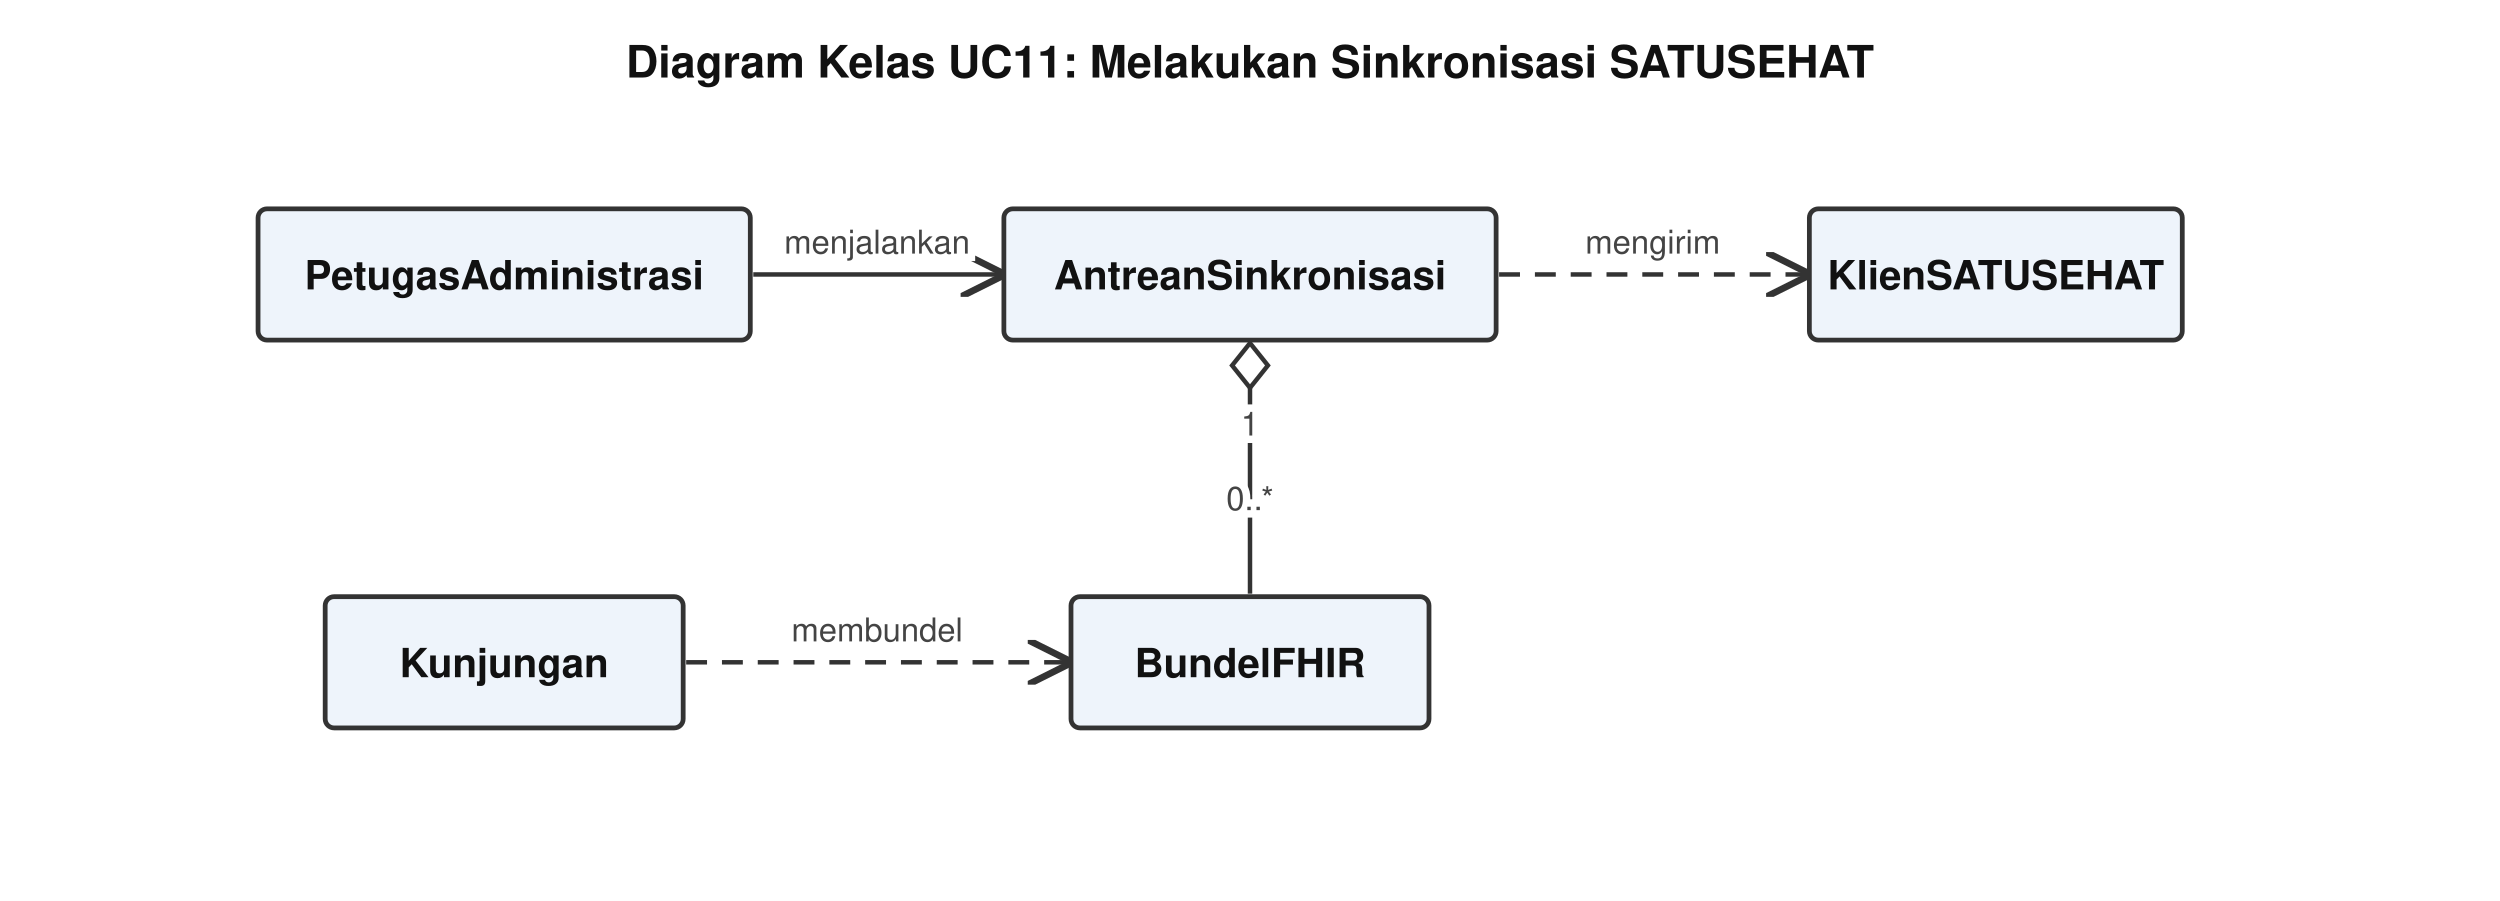
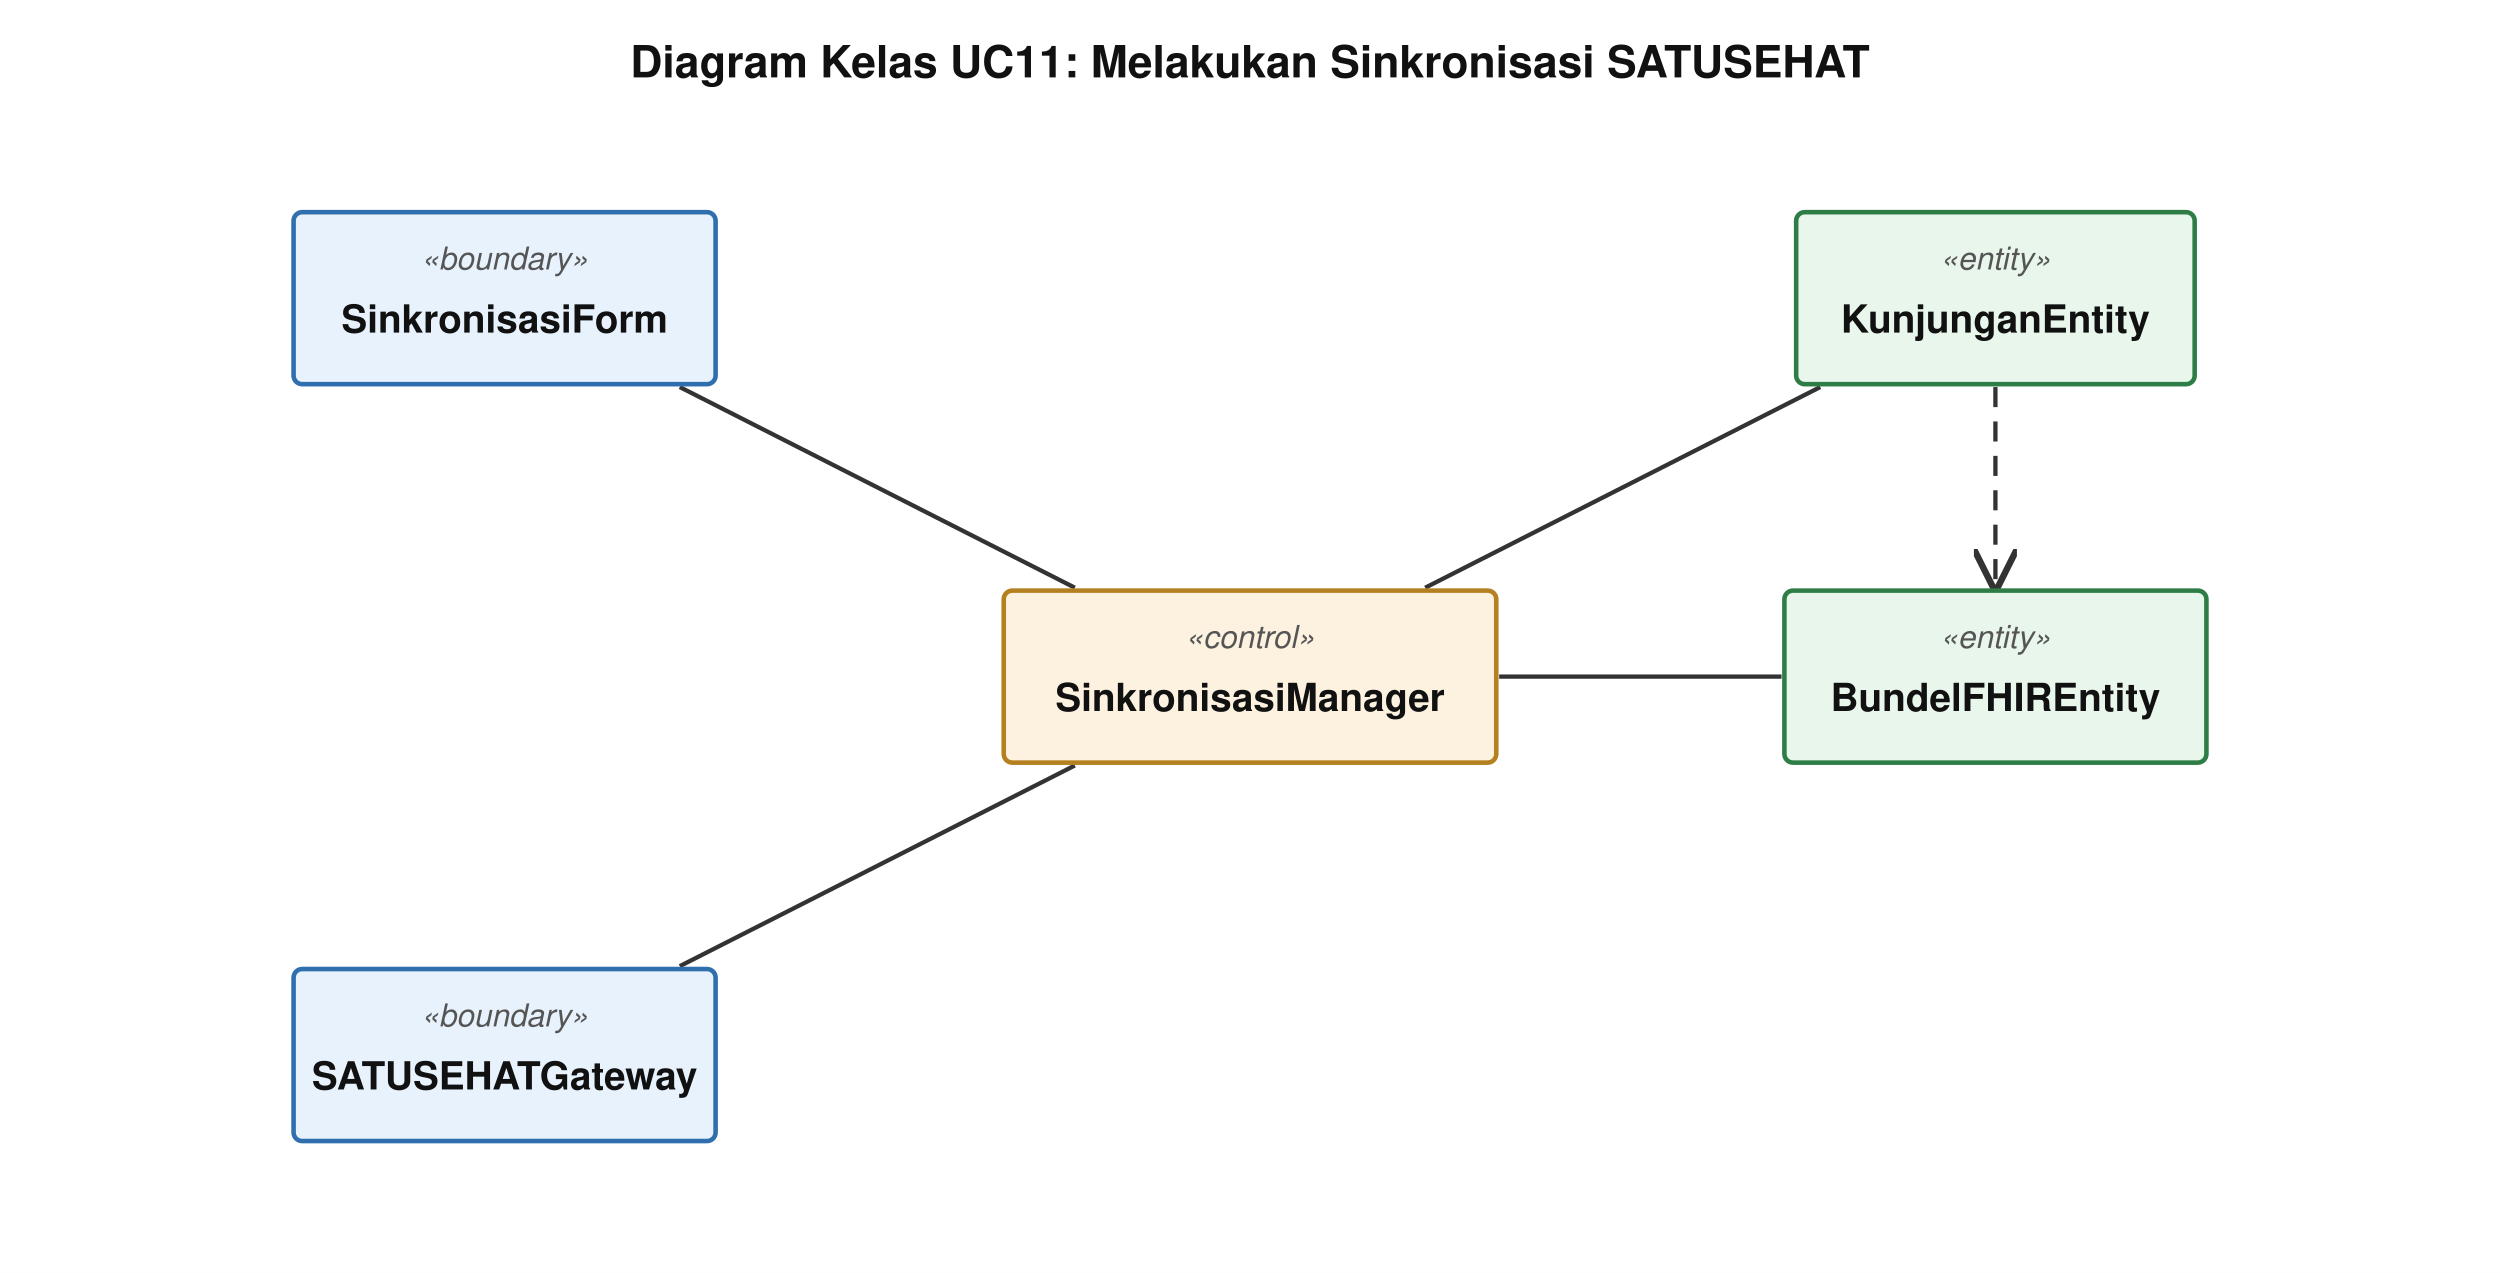
- <svg xmlns="http://www.w3.org/2000/svg" viewBox="0 0 838 302" width="838" height="302" font-family="Segoe UI, Helvetica, Arial, sans-serif">
-   <rect width="838" height="302" fill="#ffffff" />
+ <svg xmlns="http://www.w3.org/2000/svg" viewBox="0 0 872 444" width="872" height="444" font-family="Segoe UI, Helvetica, Arial, sans-serif">
+   <rect width="872" height="444" fill="#ffffff" />
  <defs>
    <marker id="op" viewBox="0 0 10 10" refX="9" refY="5" markerWidth="10" markerHeight="10" orient="auto-start-reverse">
      <path d="M0,0 L10,5 L0,10" fill="none" stroke="#333" stroke-width="1.5" />
    </marker>
  </defs>
-   <text x="419" y="26" font-size="15" font-weight="600" fill="#111" text-anchor="middle">Diagram Kelas UC11: Melakukan Sinkronisasi SATUSEHAT</text>
-   <line x1="252.5" y1="92.0" x2="335.5" y2="92.0" stroke="#333" stroke-width="1.5" marker-end="url(#op)" />
-   <text x="294" y="85" font-size="11" fill="#444" text-anchor="middle">
-     <tspan dy="0" style="paint-order:stroke;stroke:#fff;stroke-width:5px">menjalankan</tspan>
-   </text>
-   <polygon points="419.0,115.0 413.0,122.5 419.0,130.0 425.0,122.5" fill="#ffffff" stroke="#333" stroke-width="1.5" />
-   <line x1="419.0" y1="130.0" x2="419.0" y2="199.0" stroke="#333" stroke-width="1.5" />
-   <text x="419" y="146" font-size="11" fill="#444" text-anchor="middle" style="paint-order:stroke;stroke:#fff;stroke-width:5px">1</text>
-   <text x="419" y="171" font-size="11" fill="#444" text-anchor="middle" style="paint-order:stroke;stroke:#fff;stroke-width:5px">0..*</text>
-   <line x1="502.5" y1="92.0" x2="605.5" y2="92.0" stroke="#333" stroke-width="1.5" stroke-dasharray="7,5" marker-end="url(#op)" />
-   <text x="554" y="85" font-size="11" fill="#444" text-anchor="middle">
-     <tspan dy="0" style="paint-order:stroke;stroke:#fff;stroke-width:5px">mengirim</tspan>
-   </text>
-   <line x1="230.0" y1="222.0" x2="358.0" y2="222.0" stroke="#333" stroke-width="1.5" stroke-dasharray="7,5" marker-end="url(#op)" />
-   <text x="294" y="215" font-size="11" fill="#444" text-anchor="middle">
-     <tspan dy="0" style="paint-order:stroke;stroke:#fff;stroke-width:5px">membundel</tspan>
-   </text>
-   <rect x="86.5" y="70.0" width="165.0" height="44.0" rx="3" fill="#eef4fb" stroke="#333" stroke-width="1.6" />
-   <text x="169.0" y="97.0" font-size="13.5" fill="#111" text-anchor="middle" font-weight="600">PetugasAdministrasi</text>
-   <rect x="336.5" y="70.0" width="165.0" height="44.0" rx="3" fill="#eef4fb" stroke="#333" stroke-width="1.6" />
-   <text x="419.0" y="97.0" font-size="13.5" fill="#111" text-anchor="middle" font-weight="600">AntreanSinkronisasi</text>
-   <rect x="606.5" y="70.0" width="125.0" height="44.0" rx="3" fill="#eef4fb" stroke="#333" stroke-width="1.6" />
-   <text x="669.0" y="97.0" font-size="13.5" fill="#111" text-anchor="middle" font-weight="600">KlienSATUSEHAT</text>
-   <rect x="109.0" y="200.0" width="120.0" height="44.0" rx="3" fill="#eef4fb" stroke="#333" stroke-width="1.6" />
-   <text x="169.0" y="227.0" font-size="13.5" fill="#111" text-anchor="middle" font-weight="600">Kunjungan</text>
-   <rect x="359.0" y="200.0" width="120.0" height="44.0" rx="3" fill="#eef4fb" stroke="#333" stroke-width="1.6" />
-   <text x="419.0" y="227.0" font-size="13.5" fill="#111" text-anchor="middle" font-weight="600">BundelFHIR</text>
+   <text x="436" y="27" font-size="15.5" font-weight="600" fill="#111" text-anchor="middle">Diagram Kelas UC11: Melakukan Sinkronisasi SATUSEHAT</text>
+   <line x1="237.1" y1="135.0" x2="374.9" y2="205.0" stroke="#333" stroke-width="1.5" />
+   <line x1="374.9" y1="267.0" x2="237.1" y2="337.0" stroke="#333" stroke-width="1.5" />
+   <line x1="497.1" y1="205.0" x2="634.9" y2="135.0" stroke="#333" stroke-width="1.5" />
+   <line x1="522.9" y1="236.0" x2="621.4" y2="236.0" stroke="#333" stroke-width="1.5" />
+   <line x1="696.0" y1="135.0" x2="696.0" y2="205.0" stroke="#333" stroke-width="1.5" stroke-dasharray="7,5" marker-end="url(#op)" />
+   <rect x="102.4" y="74.0" width="147.2" height="60.0" rx="3" fill="#e8f2fd" stroke="#2f6fae" stroke-width="1.6" />
+   <text x="176.0" y="94.0" font-size="11" fill="#555" text-anchor="middle" font-style="italic">«boundary»</text>
+   <text x="176.0" y="116.0" font-size="13.5" fill="#111" text-anchor="middle" font-weight="600">SinkronisasiForm</text>
+   <rect x="102.4" y="338.0" width="147.2" height="60.0" rx="3" fill="#e8f2fd" stroke="#2f6fae" stroke-width="1.6" />
+   <text x="176.0" y="358.0" font-size="11" fill="#555" text-anchor="middle" font-style="italic">«boundary»</text>
+   <text x="176.0" y="380.0" font-size="13.5" fill="#111" text-anchor="middle" font-weight="600">SATUSEHATGateway</text>
+   <rect x="350.1" y="206.0" width="171.8" height="60.0" rx="3" fill="#fdf2e0" stroke="#b5801f" stroke-width="1.6" />
+   <text x="436.0" y="226.0" font-size="11" fill="#555" text-anchor="middle" font-style="italic">«control»</text>
+   <text x="436.0" y="248.0" font-size="13.5" fill="#111" text-anchor="middle" font-weight="600">SinkronisasiManager</text>
+   <rect x="626.5" y="74.0" width="139.0" height="60.0" rx="3" fill="#e9f6ec" stroke="#2f7d46" stroke-width="1.6" />
+   <text x="696.0" y="94.0" font-size="11" fill="#555" text-anchor="middle" font-style="italic">«entity»</text>
+   <text x="696.0" y="116.0" font-size="13.5" fill="#111" text-anchor="middle" font-weight="600">KunjunganEntity</text>
+   <rect x="622.4" y="206.0" width="147.2" height="60.0" rx="3" fill="#e9f6ec" stroke="#2f7d46" stroke-width="1.6" />
+   <text x="696.0" y="226.0" font-size="11" fill="#555" text-anchor="middle" font-style="italic">«entity»</text>
+   <text x="696.0" y="248.0" font-size="13.5" fill="#111" text-anchor="middle" font-weight="600">BundelFHIREntity</text>
</svg>
